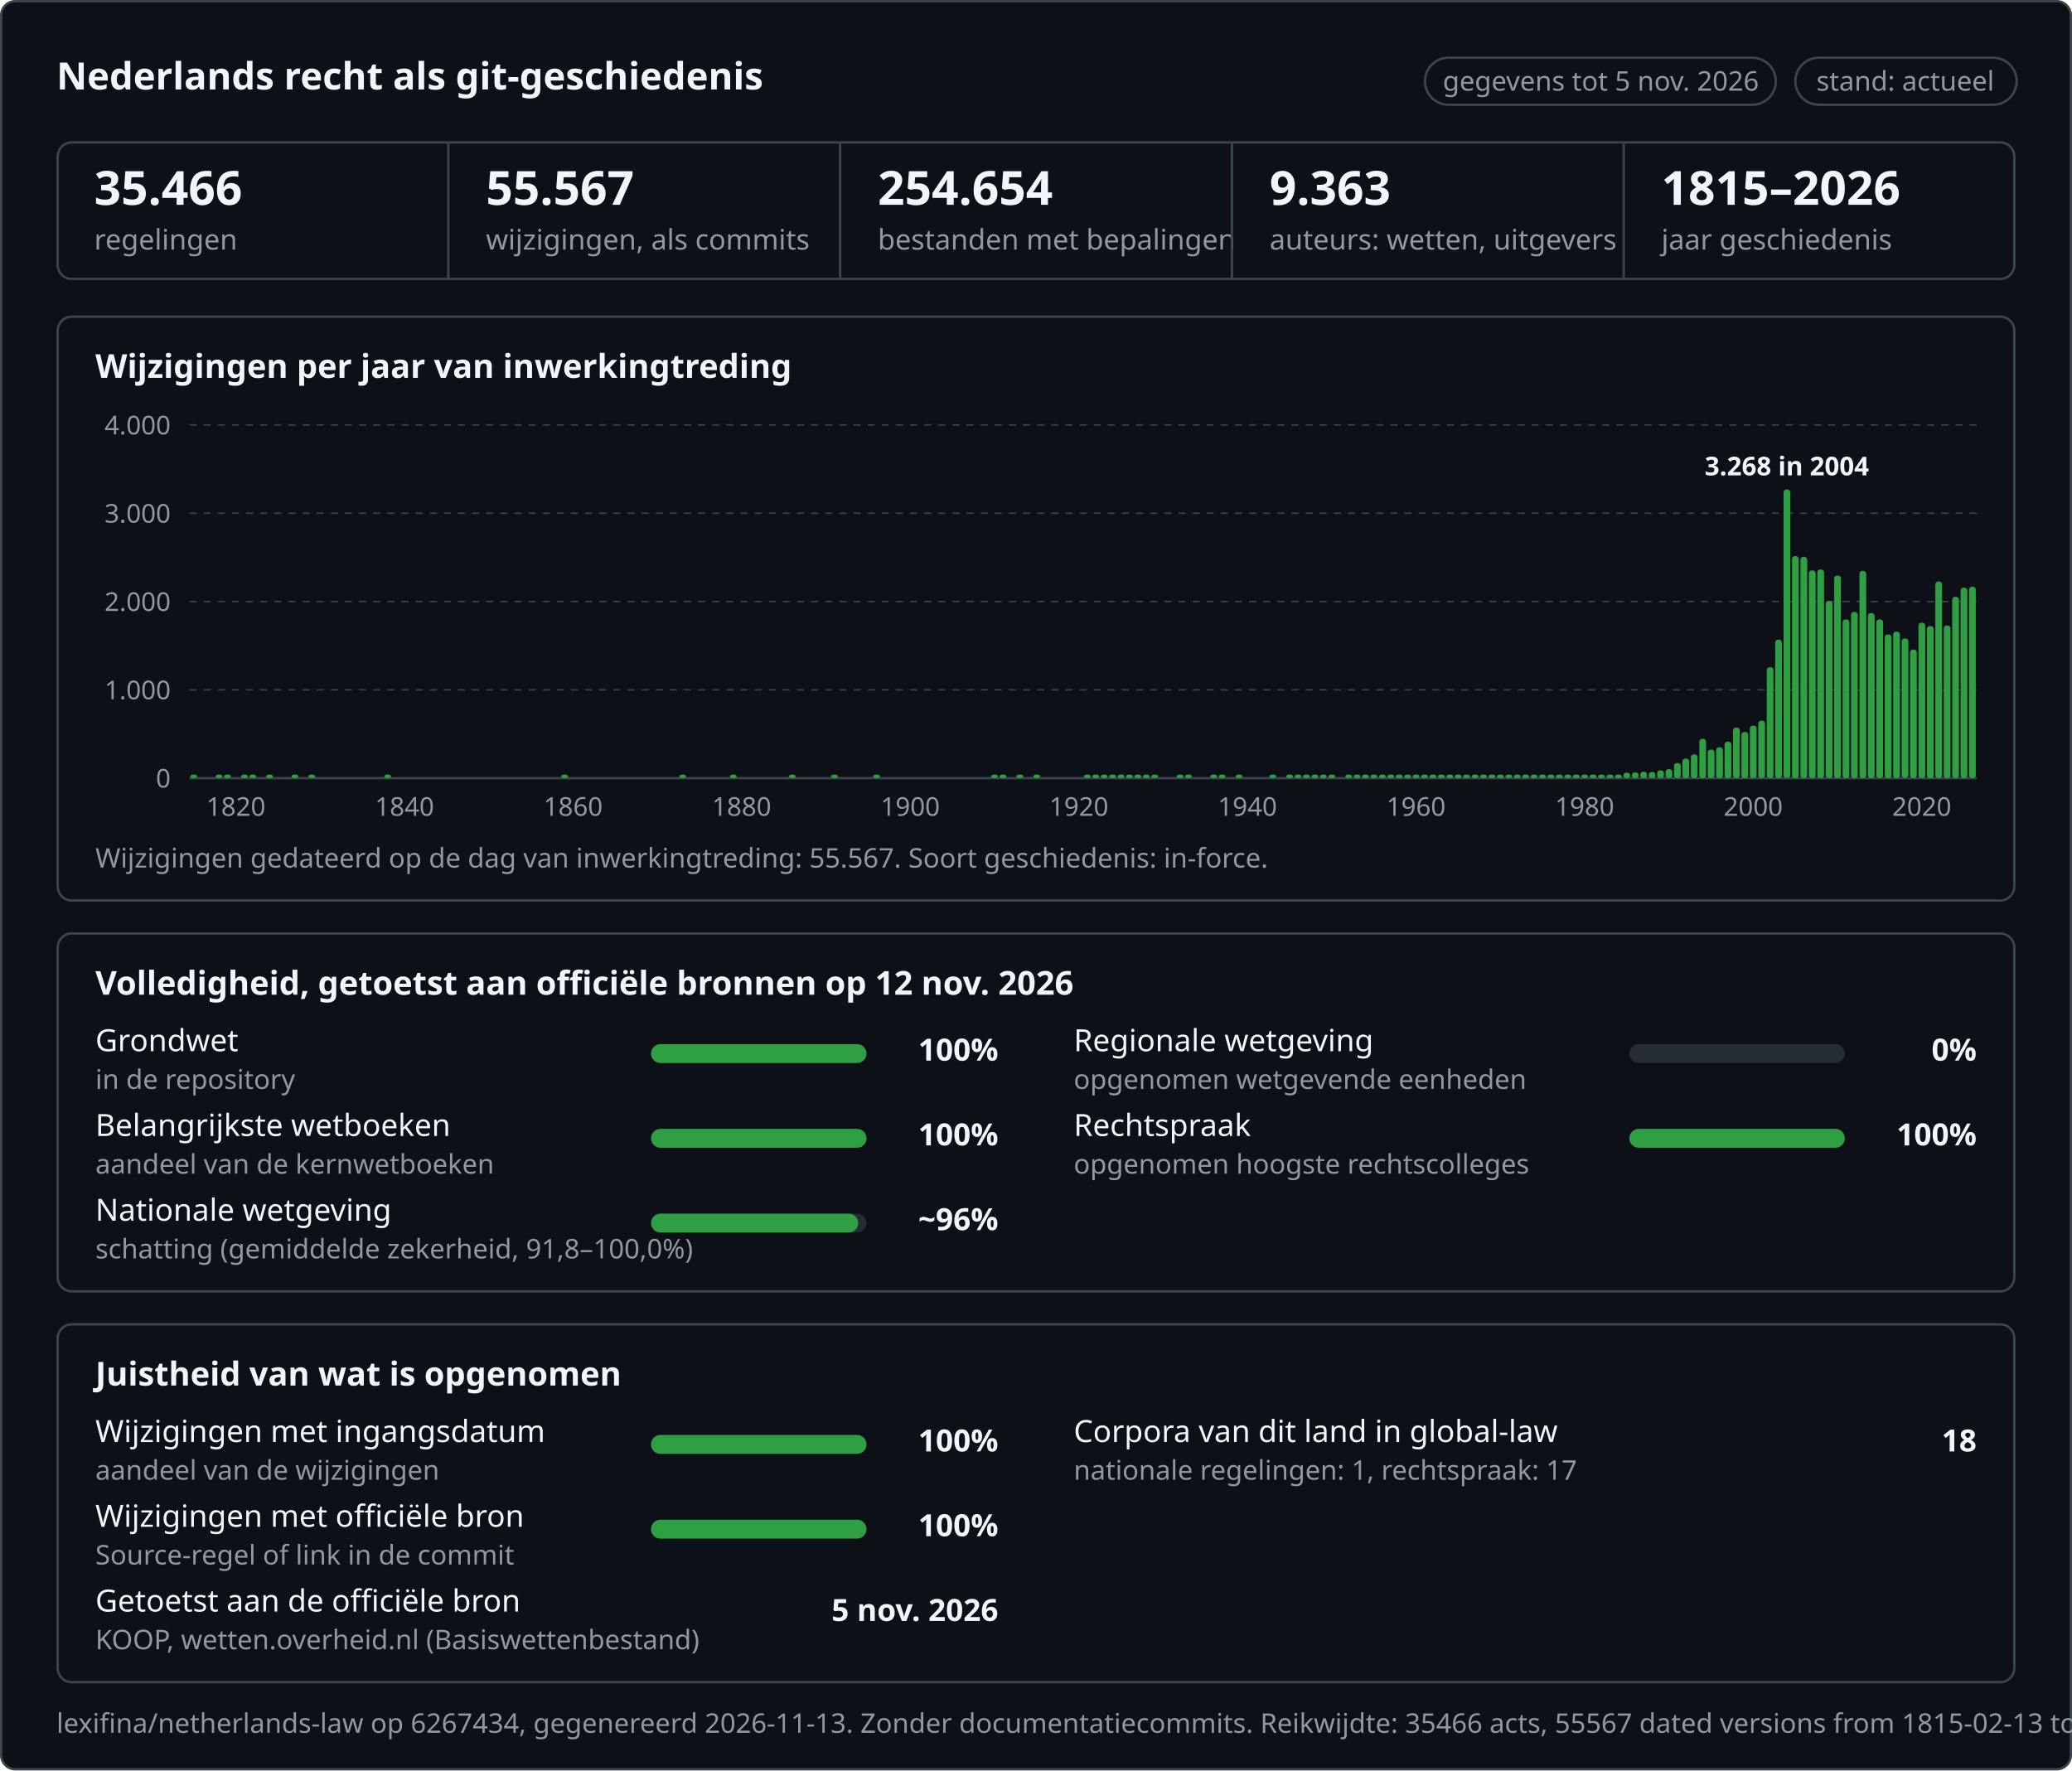
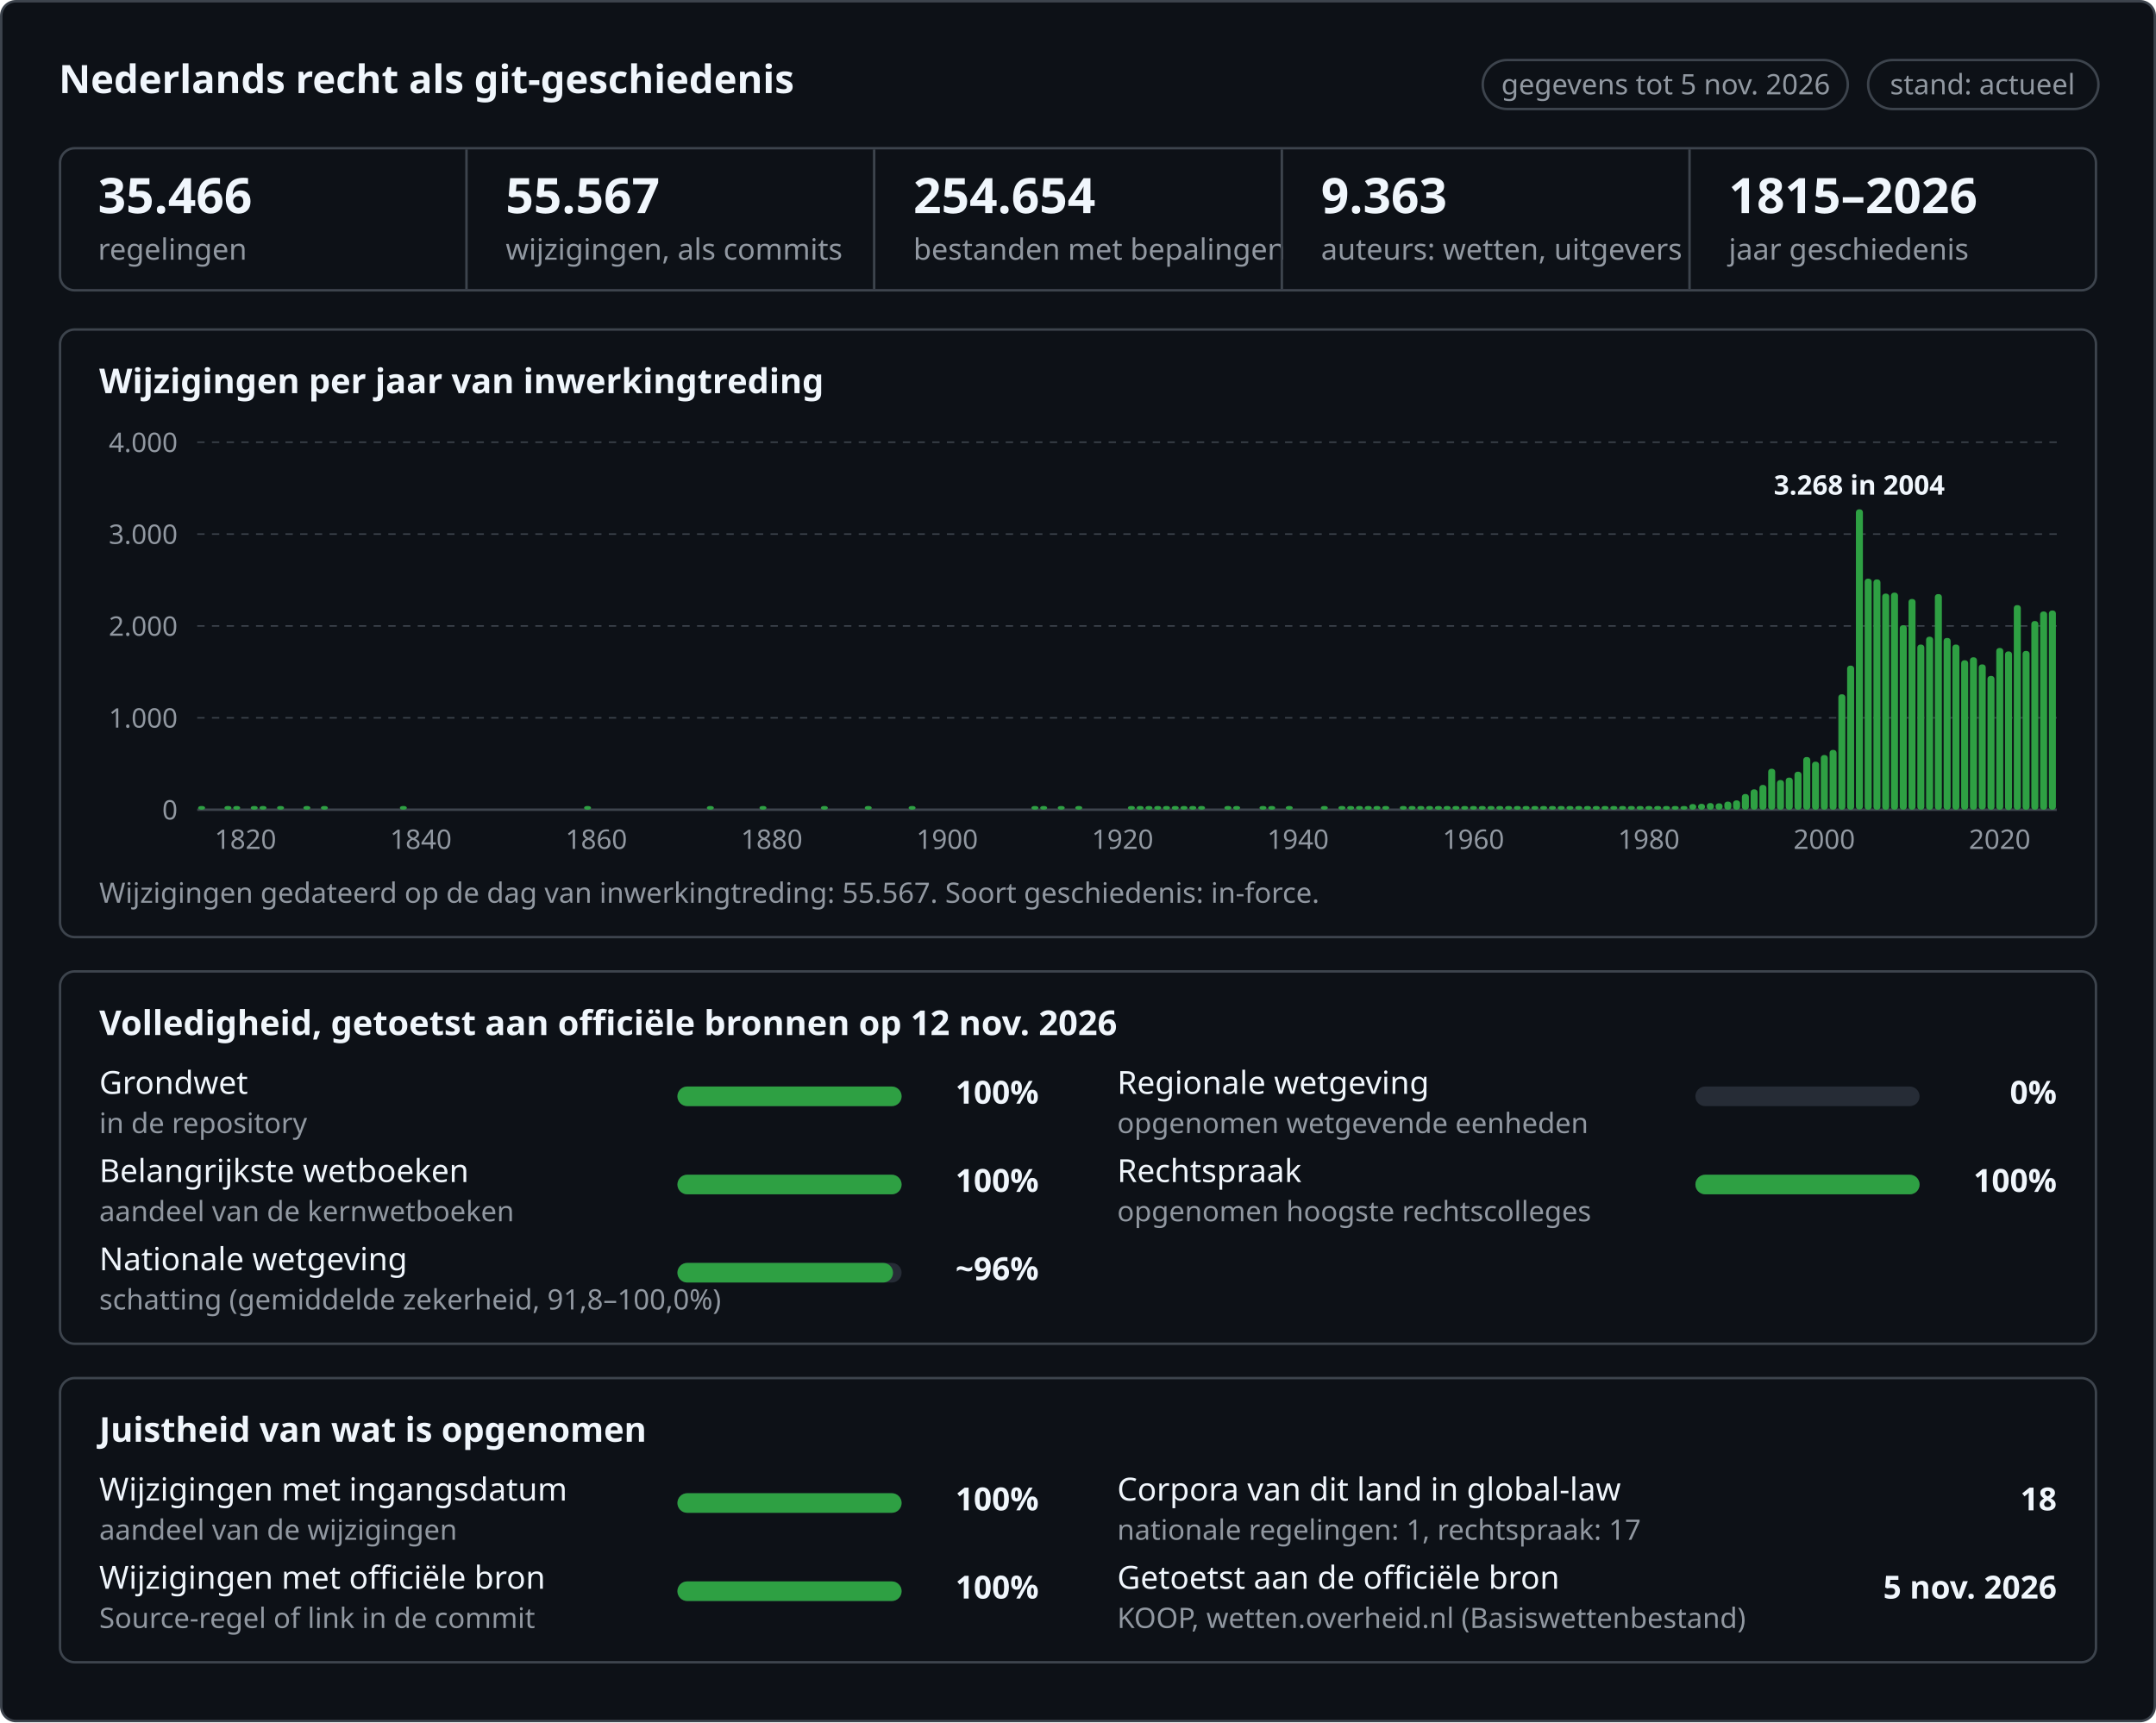
- <svg xmlns="http://www.w3.org/2000/svg" width="880" height="752" viewBox="0 0 880 752" font-family="-apple-system,BlinkMacSystemFont,Segoe UI,Noto Sans,Helvetica,Arial,sans-serif">
-   <rect x="0.5" y="0.5" width="879" height="751" rx="6" fill="#0d1117" stroke="#3d444d" />
+ <svg xmlns="http://www.w3.org/2000/svg" width="880" height="703" viewBox="0 0 880 703" font-family="-apple-system,BlinkMacSystemFont,Segoe UI,Noto Sans,Helvetica,Arial,sans-serif">
+   <rect x="0.5" y="0.5" width="879" height="702" rx="6" fill="#0d1117" stroke="#3d444d" />
  <text x="24" y="38" font-size="16" font-weight="600" fill="#f0f6fc">Nederlands recht als git-geschiedenis</text>
  <rect x="605.2" y="24.5" width="149" height="20" rx="10" fill="none" stroke="#3d444d" />
  <text x="679.9" y="38.5" font-size="11.5" font-weight="500" text-anchor="middle" fill="#9198a1">gegevens tot 5 nov. 2026</text>
  <rect x="762.5" y="24.5" width="94" height="20" rx="10" fill="none" stroke="#3d444d" />
  <text x="809.2" y="38.5" font-size="11.5" font-weight="500" text-anchor="middle" fill="#9198a1">stand: actueel</text>
  <rect x="24.5" y="60.5" width="831" height="58" rx="6" fill="#0d1117" stroke="#3d444d" />
  <text x="40.0" y="87" font-size="20" font-weight="600" fill="#f0f6fc">35.466</text>
  <text x="40.0" y="106" font-size="12" fill="#9198a1">regelingen</text>
  <line x1="190.4" y1="61" x2="190.4" y2="118" stroke="#3d444d" />
  <text x="206.4" y="87" font-size="20" font-weight="600" fill="#f0f6fc">55.567</text>
  <text x="206.4" y="106" font-size="12" fill="#9198a1">wijzigingen, als commits</text>
  <line x1="356.8" y1="61" x2="356.8" y2="118" stroke="#3d444d" />
  <text x="372.8" y="87" font-size="20" font-weight="600" fill="#f0f6fc">254.654</text>
  <text x="372.8" y="106" font-size="12" fill="#9198a1">bestanden met bepalingen</text>
  <line x1="523.2" y1="61" x2="523.2" y2="118" stroke="#3d444d" />
  <text x="539.2" y="87" font-size="20" font-weight="600" fill="#f0f6fc">9.363</text>
  <text x="539.2" y="106" font-size="12" fill="#9198a1">auteurs: wetten, uitgevers</text>
  <line x1="689.6" y1="61" x2="689.6" y2="118" stroke="#3d444d" />
  <text x="705.6" y="87" font-size="20" font-weight="600" fill="#f0f6fc">1815–2026</text>
  <text x="705.6" y="106" font-size="12" fill="#9198a1">jaar geschiedenis</text>
  <rect x="24.5" y="134.5" width="831" height="248" rx="6" fill="#0d1117" stroke="#3d444d" />
  <text x="40.5" y="160.5" font-size="14" font-weight="600" fill="#f0f6fc">Wijzigingen per jaar van inwerkingtreding</text>
  <line x1="80.5" y1="330.5" x2="839.5" y2="330.5" stroke="#3d444d" stroke-width="1" />
  <text x="72.5" y="334.5" font-size="11" text-anchor="end" fill="#9198a1">0</text>
  <line x1="80.5" y1="293.0" x2="839.5" y2="293.0" stroke="#3d444d" stroke-width="0.6" stroke-dasharray="3 3" />
  <text x="72.5" y="297.0" font-size="11" text-anchor="end" fill="#9198a1">1.000</text>
  <line x1="80.5" y1="255.5" x2="839.5" y2="255.5" stroke="#3d444d" stroke-width="0.6" stroke-dasharray="3 3" />
  <text x="72.5" y="259.5" font-size="11" text-anchor="end" fill="#9198a1">2.000</text>
  <line x1="80.5" y1="218.0" x2="839.5" y2="218.0" stroke="#3d444d" stroke-width="0.6" stroke-dasharray="3 3" />
  <text x="72.5" y="222.0" font-size="11" text-anchor="end" fill="#9198a1">3.000</text>
  <line x1="80.5" y1="180.5" x2="839.5" y2="180.5" stroke="#3d444d" stroke-width="0.6" stroke-dasharray="3 3" />
  <text x="72.5" y="184.5" font-size="11" text-anchor="end" fill="#9198a1">4.000</text>
  <rect x="80.86" y="329.0" width="2.86" height="1.5" rx="1.2" fill="#2ea043" />
  <rect x="91.60" y="329.0" width="2.86" height="1.5" rx="1.2" fill="#2ea043" />
  <rect x="95.18" y="329.0" width="2.86" height="1.5" rx="1.2" fill="#2ea043" />
  <text x="100.2" y="346.5" font-size="11" text-anchor="middle" fill="#9198a1">1820</text>
  <rect x="102.34" y="329.0" width="2.86" height="1.5" rx="1.2" fill="#2ea043" />
  <rect x="105.92" y="329.0" width="2.86" height="1.5" rx="1.2" fill="#2ea043" />
  <rect x="113.08" y="329.0" width="2.86" height="1.5" rx="1.2" fill="#2ea043" />
  <rect x="123.82" y="329.0" width="2.86" height="1.5" rx="1.2" fill="#2ea043" />
  <rect x="130.98" y="329.0" width="2.86" height="1.5" rx="1.2" fill="#2ea043" />
  <rect x="163.20" y="329.0" width="2.86" height="1.5" rx="1.2" fill="#2ea043" />
  <text x="171.8" y="346.5" font-size="11" text-anchor="middle" fill="#9198a1">1840</text>
  <rect x="238.39" y="329.0" width="2.86" height="1.5" rx="1.2" fill="#2ea043" />
  <text x="243.4" y="346.5" font-size="11" text-anchor="middle" fill="#9198a1">1860</text>
  <rect x="288.51" y="329.0" width="2.86" height="1.5" rx="1.2" fill="#2ea043" />
  <rect x="309.99" y="329.0" width="2.86" height="1.5" rx="1.2" fill="#2ea043" />
  <text x="315.0" y="346.5" font-size="11" text-anchor="middle" fill="#9198a1">1880</text>
  <rect x="335.05" y="329.0" width="2.86" height="1.5" rx="1.2" fill="#2ea043" />
  <rect x="352.95" y="329.0" width="2.86" height="1.5" rx="1.2" fill="#2ea043" />
  <rect x="370.85" y="329.0" width="2.86" height="1.5" rx="1.2" fill="#2ea043" />
  <text x="386.6" y="346.5" font-size="11" text-anchor="middle" fill="#9198a1">1900</text>
  <rect x="420.98" y="329.0" width="2.86" height="1.5" rx="1.2" fill="#2ea043" />
  <rect x="424.56" y="329.0" width="2.86" height="1.5" rx="1.2" fill="#2ea043" />
  <rect x="431.72" y="329.0" width="2.86" height="1.5" rx="1.2" fill="#2ea043" />
  <rect x="438.88" y="329.0" width="2.86" height="1.5" rx="1.2" fill="#2ea043" />
  <text x="458.2" y="346.5" font-size="11" text-anchor="middle" fill="#9198a1">1920</text>
  <rect x="460.36" y="329.0" width="2.86" height="1.5" rx="1.2" fill="#2ea043" />
  <rect x="463.94" y="329.0" width="2.86" height="1.5" rx="1.2" fill="#2ea043" />
  <rect x="467.52" y="329.0" width="2.86" height="1.5" rx="1.2" fill="#2ea043" />
  <rect x="471.10" y="329.0" width="2.86" height="1.5" rx="1.2" fill="#2ea043" />
  <rect x="474.68" y="329.0" width="2.86" height="1.5" rx="1.2" fill="#2ea043" />
  <rect x="478.26" y="329.0" width="2.86" height="1.5" rx="1.2" fill="#2ea043" />
  <rect x="481.84" y="329.0" width="2.86" height="1.5" rx="1.2" fill="#2ea043" />
  <rect x="485.42" y="329.0" width="2.86" height="1.5" rx="1.2" fill="#2ea043" />
  <rect x="489.00" y="329.0" width="2.86" height="1.5" rx="1.2" fill="#2ea043" />
  <rect x="499.74" y="329.0" width="2.86" height="1.5" rx="1.2" fill="#2ea043" />
  <rect x="503.32" y="329.0" width="2.86" height="1.5" rx="1.2" fill="#2ea043" />
  <rect x="514.06" y="329.0" width="2.86" height="1.5" rx="1.2" fill="#2ea043" />
  <rect x="517.64" y="329.0" width="2.86" height="1.5" rx="1.2" fill="#2ea043" />
  <rect x="524.80" y="329.0" width="2.86" height="1.5" rx="1.2" fill="#2ea043" />
  <text x="529.8" y="346.5" font-size="11" text-anchor="middle" fill="#9198a1">1940</text>
  <rect x="539.12" y="329.0" width="2.86" height="1.5" rx="1.2" fill="#2ea043" />
  <rect x="546.28" y="329.0" width="2.86" height="1.5" rx="1.2" fill="#2ea043" />
  <rect x="549.86" y="329.0" width="2.86" height="1.5" rx="1.2" fill="#2ea043" />
  <rect x="553.44" y="329.0" width="2.86" height="1.5" rx="1.2" fill="#2ea043" />
  <rect x="557.02" y="329.0" width="2.86" height="1.5" rx="1.2" fill="#2ea043" />
  <rect x="560.60" y="329.0" width="2.86" height="1.5" rx="1.2" fill="#2ea043" />
  <rect x="564.18" y="329.0" width="2.86" height="1.5" rx="1.2" fill="#2ea043" />
  <rect x="571.34" y="329.0" width="2.86" height="1.5" rx="1.2" fill="#2ea043" />
  <rect x="574.92" y="329.0" width="2.86" height="1.5" rx="1.2" fill="#2ea043" />
  <rect x="578.50" y="329.0" width="2.86" height="1.5" rx="1.2" fill="#2ea043" />
  <rect x="582.08" y="329.0" width="2.86" height="1.5" rx="1.2" fill="#2ea043" />
  <rect x="585.66" y="329.0" width="2.86" height="1.5" rx="1.2" fill="#2ea043" />
  <rect x="589.24" y="329.0" width="2.86" height="1.5" rx="1.2" fill="#2ea043" />
  <rect x="592.83" y="329.0" width="2.86" height="1.5" rx="1.2" fill="#2ea043" />
  <rect x="596.41" y="329.0" width="2.86" height="1.5" rx="1.2" fill="#2ea043" />
  <rect x="599.99" y="329.0" width="2.86" height="1.5" rx="1.2" fill="#2ea043" />
  <text x="601.4" y="346.5" font-size="11" text-anchor="middle" fill="#9198a1">1960</text>
  <rect x="603.57" y="329.0" width="2.86" height="1.5" rx="1.2" fill="#2ea043" />
  <rect x="607.15" y="329.0" width="2.86" height="1.5" rx="1.2" fill="#2ea043" />
  <rect x="610.73" y="329.0" width="2.86" height="1.5" rx="1.2" fill="#2ea043" />
  <rect x="614.31" y="329.0" width="2.86" height="1.5" rx="1.2" fill="#2ea043" />
  <rect x="617.89" y="329.0" width="2.86" height="1.5" rx="1.2" fill="#2ea043" />
  <rect x="621.47" y="329.0" width="2.86" height="1.5" rx="1.2" fill="#2ea043" />
  <rect x="625.05" y="329.0" width="2.86" height="1.5" rx="1.2" fill="#2ea043" />
  <rect x="628.63" y="329.0" width="2.86" height="1.5" rx="1.2" fill="#2ea043" />
  <rect x="632.21" y="329.0" width="2.86" height="1.5" rx="1.2" fill="#2ea043" />
  <rect x="635.79" y="329.0" width="2.86" height="1.5" rx="1.2" fill="#2ea043" />
  <rect x="639.37" y="329.0" width="2.86" height="1.5" rx="1.2" fill="#2ea043" />
  <rect x="642.95" y="329.0" width="2.86" height="1.5" rx="1.2" fill="#2ea043" />
  <rect x="646.53" y="329.0" width="2.86" height="1.5" rx="1.2" fill="#2ea043" />
  <rect x="650.11" y="329.0" width="2.86" height="1.5" rx="1.2" fill="#2ea043" />
  <rect x="653.69" y="329.0" width="2.86" height="1.5" rx="1.2" fill="#2ea043" />
  <rect x="657.27" y="329.0" width="2.86" height="1.5" rx="1.2" fill="#2ea043" />
  <rect x="660.85" y="329.0" width="2.86" height="1.5" rx="1.2" fill="#2ea043" />
  <rect x="664.43" y="329.0" width="2.86" height="1.5" rx="1.2" fill="#2ea043" />
  <rect x="668.01" y="329.0" width="2.86" height="1.5" rx="1.2" fill="#2ea043" />
  <rect x="671.59" y="329.0" width="2.86" height="1.5" rx="1.2" fill="#2ea043" />
  <text x="673.0" y="346.5" font-size="11" text-anchor="middle" fill="#9198a1">1980</text>
  <rect x="675.17" y="329.0" width="2.86" height="1.5" rx="1.2" fill="#2ea043" />
  <rect x="678.75" y="329.0" width="2.86" height="1.5" rx="1.2" fill="#2ea043" />
  <rect x="682.33" y="329.0" width="2.86" height="1.5" rx="1.2" fill="#2ea043" />
  <rect x="685.91" y="329.0" width="2.86" height="1.5" rx="1.2" fill="#2ea043" />
  <rect x="689.49" y="328.2" width="2.86" height="2.3" rx="1.2" fill="#2ea043" />
  <rect x="693.07" y="328.1" width="2.86" height="2.4" rx="1.2" fill="#2ea043" />
  <rect x="696.65" y="327.8" width="2.86" height="2.7" rx="1.2" fill="#2ea043" />
  <rect x="700.23" y="327.9" width="2.86" height="2.6" rx="1.2" fill="#2ea043" />
  <rect x="703.81" y="327.2" width="2.86" height="3.3" rx="1.2" fill="#2ea043" />
  <rect x="707.39" y="326.7" width="2.86" height="3.8" rx="1.2" fill="#2ea043" />
  <rect x="710.97" y="324.1" width="2.86" height="6.4" rx="1.2" fill="#2ea043" />
  <rect x="714.55" y="322.2" width="2.86" height="8.3" rx="1.2" fill="#2ea043" />
  <rect x="718.13" y="320.4" width="2.86" height="10.1" rx="1.2" fill="#2ea043" />
  <rect x="721.71" y="313.8" width="2.86" height="16.7" rx="1.2" fill="#2ea043" />
  <rect x="725.29" y="318.4" width="2.86" height="12.1" rx="1.2" fill="#2ea043" />
  <rect x="728.87" y="317.4" width="2.86" height="13.1" rx="1.2" fill="#2ea043" />
  <rect x="732.45" y="315.0" width="2.86" height="15.5" rx="1.2" fill="#2ea043" />
  <rect x="736.03" y="309.0" width="2.86" height="21.5" rx="1.2" fill="#2ea043" />
  <rect x="739.61" y="310.9" width="2.86" height="19.6" rx="1.2" fill="#2ea043" />
  <rect x="743.19" y="308.2" width="2.86" height="22.3" rx="1.2" fill="#2ea043" />
  <text x="744.6" y="346.5" font-size="11" text-anchor="middle" fill="#9198a1">2000</text>
  <rect x="746.77" y="306.1" width="2.86" height="24.4" rx="1.2" fill="#2ea043" />
  <rect x="750.35" y="283.4" width="2.86" height="47.1" rx="1.2" fill="#2ea043" />
  <rect x="753.93" y="271.7" width="2.86" height="58.8" rx="1.2" fill="#2ea043" />
  <rect x="757.51" y="207.9" width="2.86" height="122.5" rx="1.2" fill="#2ea043" />
  <text x="758.9" y="201.9" font-size="11" font-weight="600" text-anchor="middle" fill="#f0f6fc">3.268 in 2004</text>
  <rect x="761.09" y="236.2" width="2.86" height="94.3" rx="1.2" fill="#2ea043" />
  <rect x="764.67" y="236.5" width="2.86" height="94.0" rx="1.2" fill="#2ea043" />
  <rect x="768.25" y="242.3" width="2.86" height="88.2" rx="1.2" fill="#2ea043" />
  <rect x="771.83" y="241.9" width="2.86" height="88.6" rx="1.2" fill="#2ea043" />
  <rect x="775.41" y="255.2" width="2.86" height="75.3" rx="1.2" fill="#2ea043" />
  <rect x="778.99" y="244.5" width="2.86" height="86.0" rx="1.2" fill="#2ea043" />
  <rect x="782.58" y="263.1" width="2.86" height="67.4" rx="1.2" fill="#2ea043" />
  <rect x="786.16" y="259.9" width="2.86" height="70.6" rx="1.2" fill="#2ea043" />
  <rect x="789.74" y="242.5" width="2.86" height="88.0" rx="1.2" fill="#2ea043" />
  <rect x="793.32" y="260.4" width="2.86" height="70.1" rx="1.2" fill="#2ea043" />
  <rect x="796.90" y="263.1" width="2.86" height="67.4" rx="1.2" fill="#2ea043" />
  <rect x="800.48" y="269.5" width="2.86" height="61.0" rx="1.2" fill="#2ea043" />
  <rect x="804.06" y="268.3" width="2.86" height="62.2" rx="1.2" fill="#2ea043" />
  <rect x="807.64" y="271.2" width="2.86" height="59.2" rx="1.2" fill="#2ea043" />
  <rect x="811.22" y="275.9" width="2.86" height="54.6" rx="1.2" fill="#2ea043" />
  <rect x="814.80" y="264.5" width="2.86" height="66.0" rx="1.2" fill="#2ea043" />
  <text x="816.2" y="346.5" font-size="11" text-anchor="middle" fill="#9198a1">2020</text>
  <rect x="818.38" y="265.9" width="2.86" height="64.7" rx="1.2" fill="#2ea043" />
  <rect x="821.96" y="247.0" width="2.86" height="83.5" rx="1.2" fill="#2ea043" />
  <rect x="825.54" y="265.7" width="2.86" height="64.8" rx="1.2" fill="#2ea043" />
  <rect x="829.12" y="253.5" width="2.86" height="77.0" rx="1.2" fill="#2ea043" />
  <rect x="832.70" y="249.6" width="2.86" height="80.9" rx="1.2" fill="#2ea043" />
  <rect x="836.28" y="249.2" width="2.86" height="81.3" rx="1.2" fill="#2ea043" />
  <text x="40.5" y="368.5" font-size="11.5" fill="#9198a1">Wijzigingen gedateerd op de dag van inwerkingtreding: 55.567. Soort geschiedenis: in-force.</text>
  <rect x="24.5" y="396.5" width="831" height="152" rx="6" fill="#0d1117" stroke="#3d444d" />
  <text x="40.5" y="422.5" font-size="14" font-weight="600" fill="#f0f6fc">Volledigheid, getoetst aan officiële bronnen op 12 nov. 2026</text>
  <text x="40.5" y="446.5" font-size="13" fill="#f0f6fc">Grondwet</text>
  <text x="40.5" y="462.5" font-size="11.5" fill="#9198a1">in de repository</text>
  <g>
    <rect x="276.5" y="443.5" width="91.5" height="8" rx="4" fill="#262c36" />
    <rect x="276.5" y="443.5" width="91.5" height="8" rx="4" fill="#2ea043" />
  </g>
  <text x="424.0" y="450.5" font-size="13" font-weight="600" text-anchor="end" fill="#f0f6fc">100%</text>
  <text x="40.5" y="482.5" font-size="13" fill="#f0f6fc">Belangrijkste wetboeken</text>
  <text x="40.5" y="498.5" font-size="11.5" fill="#9198a1">aandeel van de kernwetboeken</text>
  <g>
    <rect x="276.5" y="479.5" width="91.5" height="8" rx="4" fill="#262c36" />
    <rect x="276.5" y="479.5" width="91.5" height="8" rx="4" fill="#2ea043" />
  </g>
  <text x="424.0" y="486.5" font-size="13" font-weight="600" text-anchor="end" fill="#f0f6fc">100%</text>
  <text x="40.5" y="518.5" font-size="13" fill="#f0f6fc">Nationale wetgeving</text>
  <text x="40.5" y="534.5" font-size="11.5" fill="#9198a1">schatting (gemiddelde zekerheid, 91,8–100,0%)</text>
  <g>
    <rect x="276.5" y="515.5" width="91.5" height="8" rx="4" fill="#262c36" />
    <rect x="276.5" y="515.5" width="88.0" height="8" rx="4" fill="#2ea043" />
  </g>
  <text x="424.0" y="522.5" font-size="13" font-weight="600" text-anchor="end" fill="#f0f6fc">~96%</text>
  <text x="456.0" y="446.5" font-size="13" fill="#f0f6fc">Regionale wetgeving</text>
  <text x="456.0" y="462.5" font-size="11.5" fill="#9198a1">opgenomen wetgevende eenheden</text>
  <g>
    <rect x="692.0" y="443.5" width="91.5" height="8" rx="4" fill="#262c36" />
  </g>
  <text x="839.5" y="450.5" font-size="13" font-weight="600" text-anchor="end" fill="#f0f6fc">0%</text>
  <text x="456.0" y="482.5" font-size="13" fill="#f0f6fc">Rechtspraak</text>
  <text x="456.0" y="498.5" font-size="11.5" fill="#9198a1">opgenomen hoogste rechtscolleges</text>
  <g>
    <rect x="692.0" y="479.5" width="91.5" height="8" rx="4" fill="#262c36" />
    <rect x="692.0" y="479.5" width="91.5" height="8" rx="4" fill="#2ea043" />
  </g>
  <text x="839.5" y="486.5" font-size="13" font-weight="600" text-anchor="end" fill="#f0f6fc">100%</text>
-   <rect x="24.5" y="562.5" width="831" height="152" rx="6" fill="#0d1117" stroke="#3d444d" />
+   <rect x="24.5" y="562.5" width="831" height="116" rx="6" fill="#0d1117" stroke="#3d444d" />
  <text x="40.5" y="588.5" font-size="14" font-weight="600" fill="#f0f6fc">Juistheid van wat is opgenomen</text>
  <text x="40.5" y="612.5" font-size="13" fill="#f0f6fc">Wijzigingen met ingangsdatum</text>
  <text x="40.5" y="628.5" font-size="11.5" fill="#9198a1">aandeel van de wijzigingen</text>
  <g>
    <rect x="276.5" y="609.5" width="91.5" height="8" rx="4" fill="#262c36" />
    <rect x="276.5" y="609.5" width="91.5" height="8" rx="4" fill="#2ea043" />
  </g>
  <text x="424.0" y="616.5" font-size="13" font-weight="600" text-anchor="end" fill="#f0f6fc">100%</text>
  <text x="40.5" y="648.5" font-size="13" fill="#f0f6fc">Wijzigingen met officiële bron</text>
  <text x="40.5" y="664.5" font-size="11.5" fill="#9198a1">Source-regel of link in de commit</text>
  <g>
    <rect x="276.5" y="645.5" width="91.5" height="8" rx="4" fill="#262c36" />
    <rect x="276.5" y="645.5" width="91.5" height="8" rx="4" fill="#2ea043" />
  </g>
  <text x="424.0" y="652.5" font-size="13" font-weight="600" text-anchor="end" fill="#f0f6fc">100%</text>
-   <text x="40.5" y="684.5" font-size="13" fill="#f0f6fc">Getoetst aan de officiële bron</text>
-   <text x="40.5" y="700.5" font-size="11.5" fill="#9198a1">KOOP, wetten.overheid.nl (Basiswettenbestand)</text>
-   <text x="424.0" y="688.5" font-size="13" font-weight="600" text-anchor="end" fill="#f0f6fc">5 nov. 2026</text>
  <text x="456.0" y="612.5" font-size="13" fill="#f0f6fc">Corpora van dit land in global-law</text>
  <text x="456.0" y="628.5" font-size="11.5" fill="#9198a1">nationale regelingen: 1, rechtspraak: 17</text>
  <text x="839.5" y="616.5" font-size="13" font-weight="600" text-anchor="end" fill="#f0f6fc">18</text>
-   <text x="24" y="736" font-size="11.5" fill="#9198a1" textLength="832" lengthAdjust="spacingAndGlyphs">lexifina/netherlands-law op 6267434, gegenereerd 2026-11-13. Zonder documentatiecommits. Reikwijdte: 35466 acts, 55567 dated versions from 1815-02-13 to 2026-11-02</text>
+   <text x="456.0" y="648.5" font-size="13" fill="#f0f6fc">Getoetst aan de officiële bron</text>
+   <text x="456.0" y="664.5" font-size="11.5" fill="#9198a1">KOOP, wetten.overheid.nl (Basiswettenbestand)</text>
+   <text x="839.5" y="652.5" font-size="13" font-weight="600" text-anchor="end" fill="#f0f6fc">5 nov. 2026</text>
</svg>
